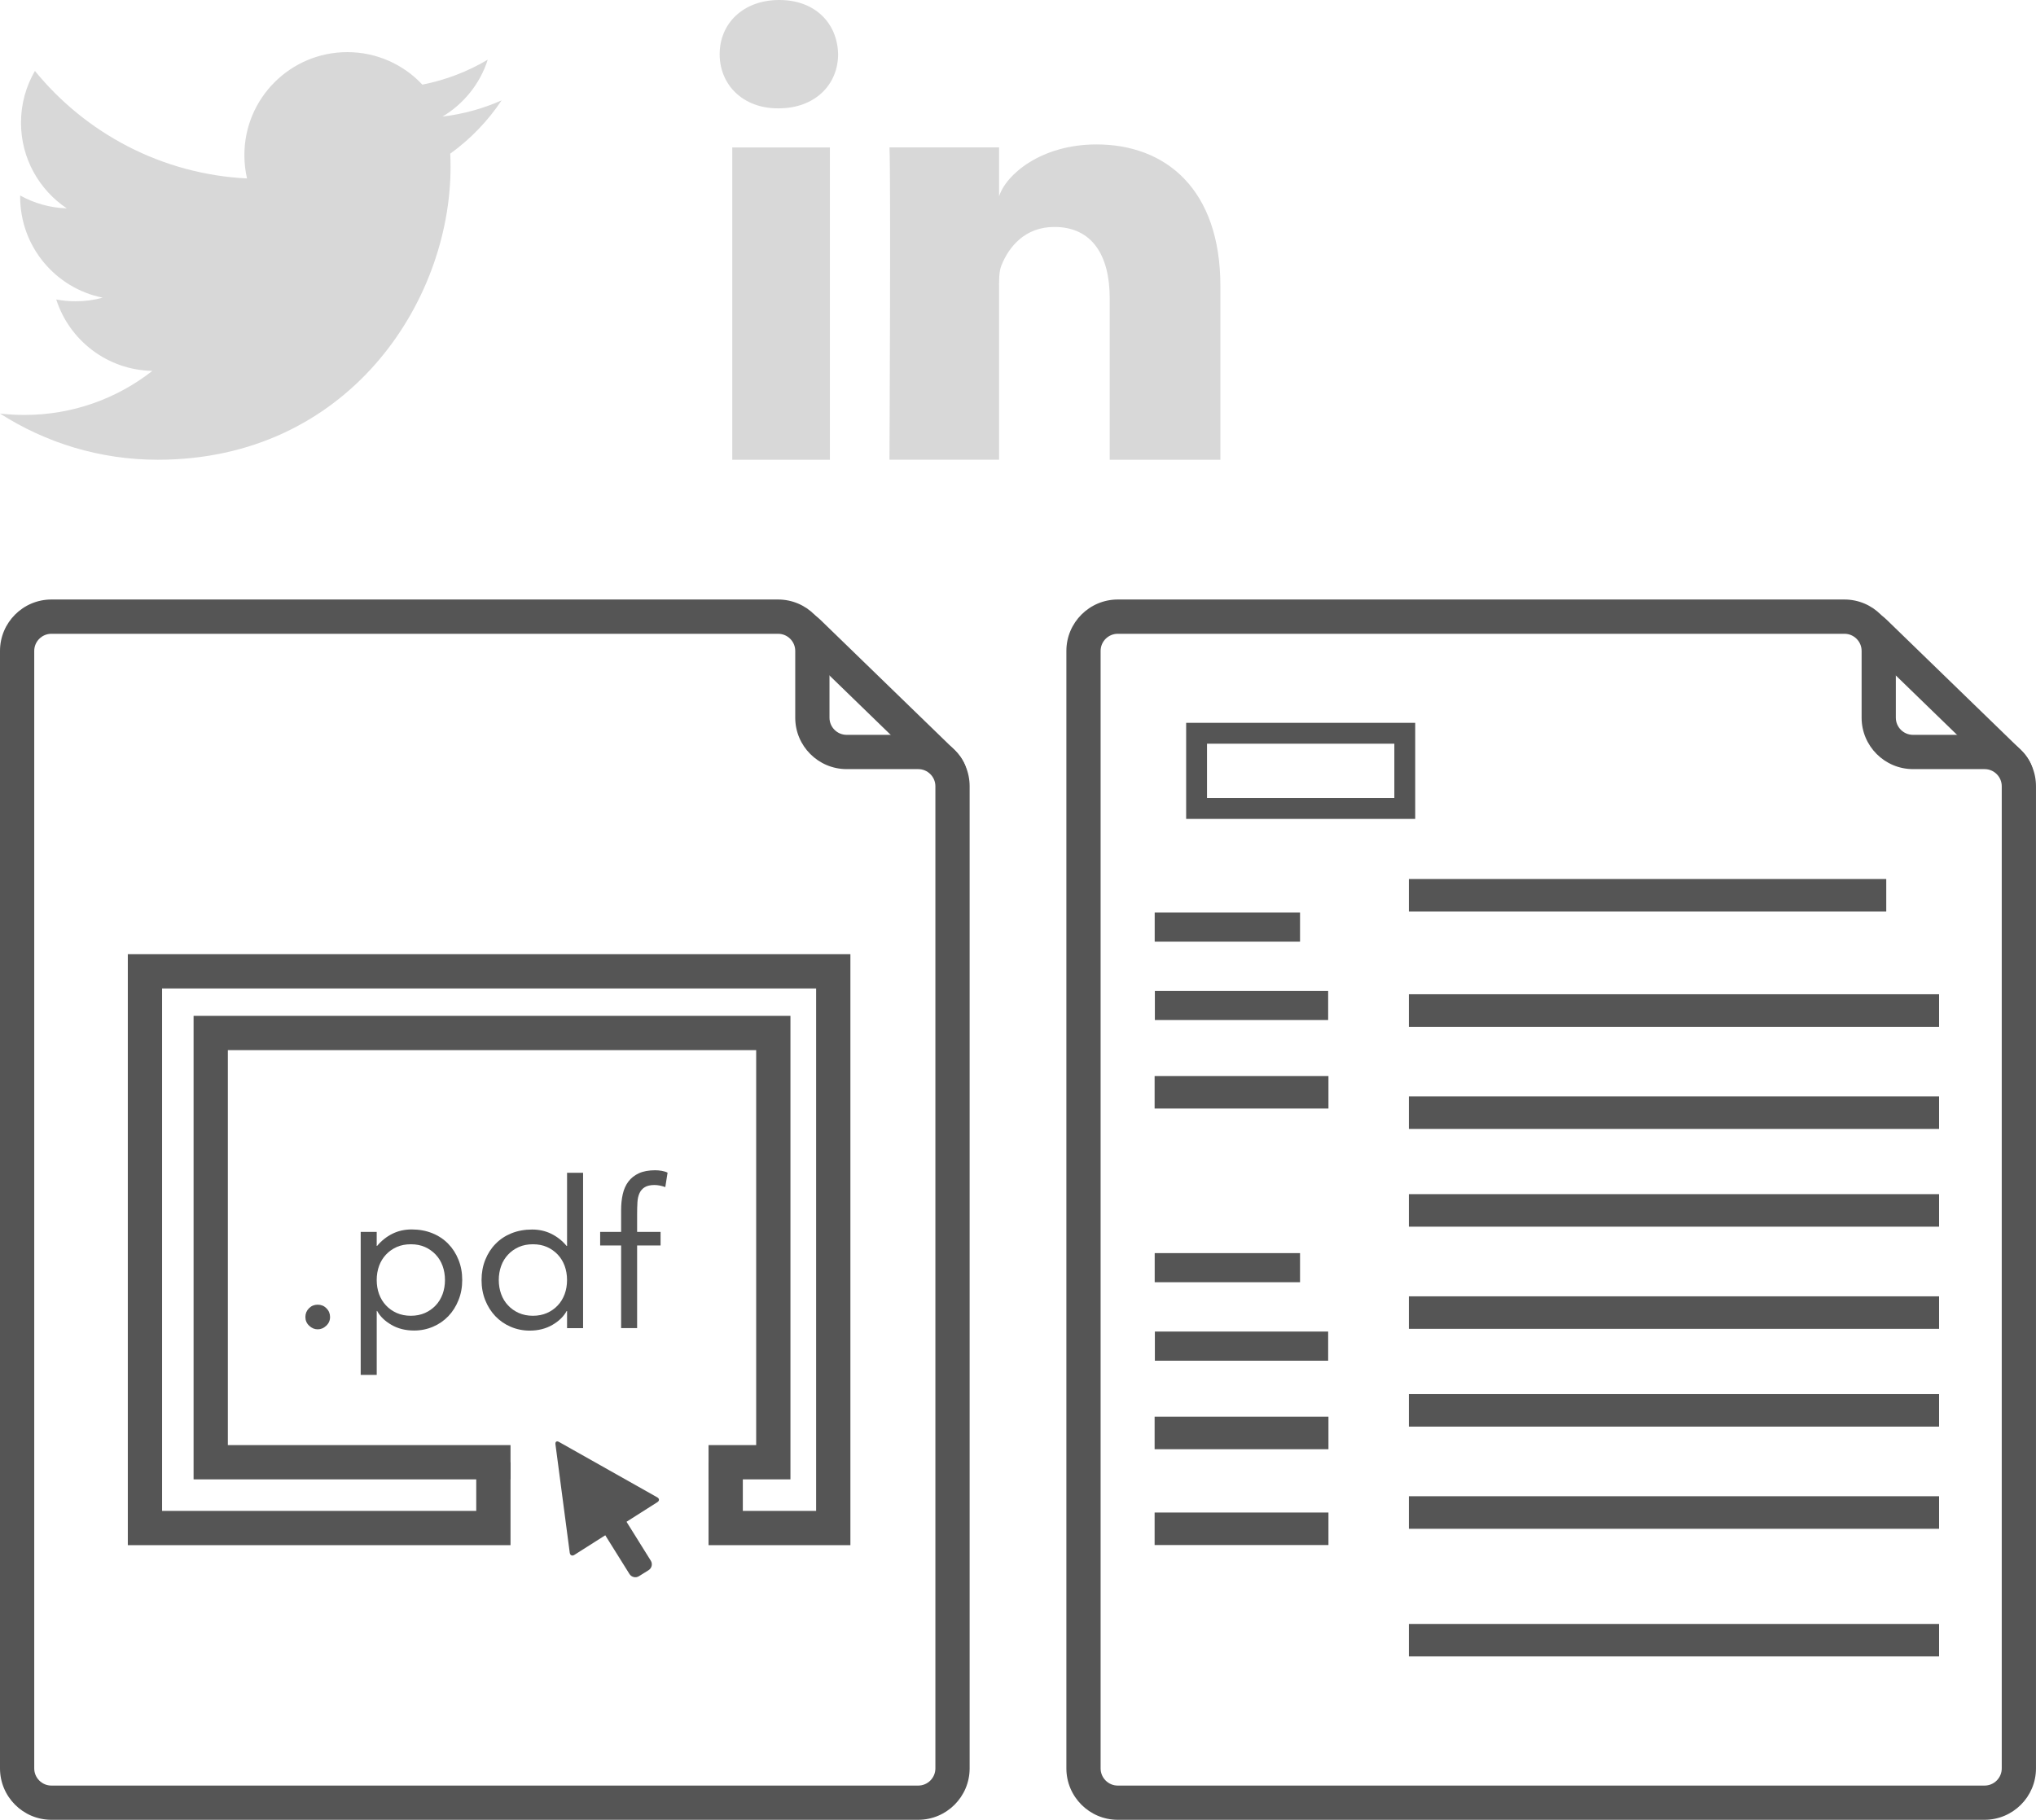
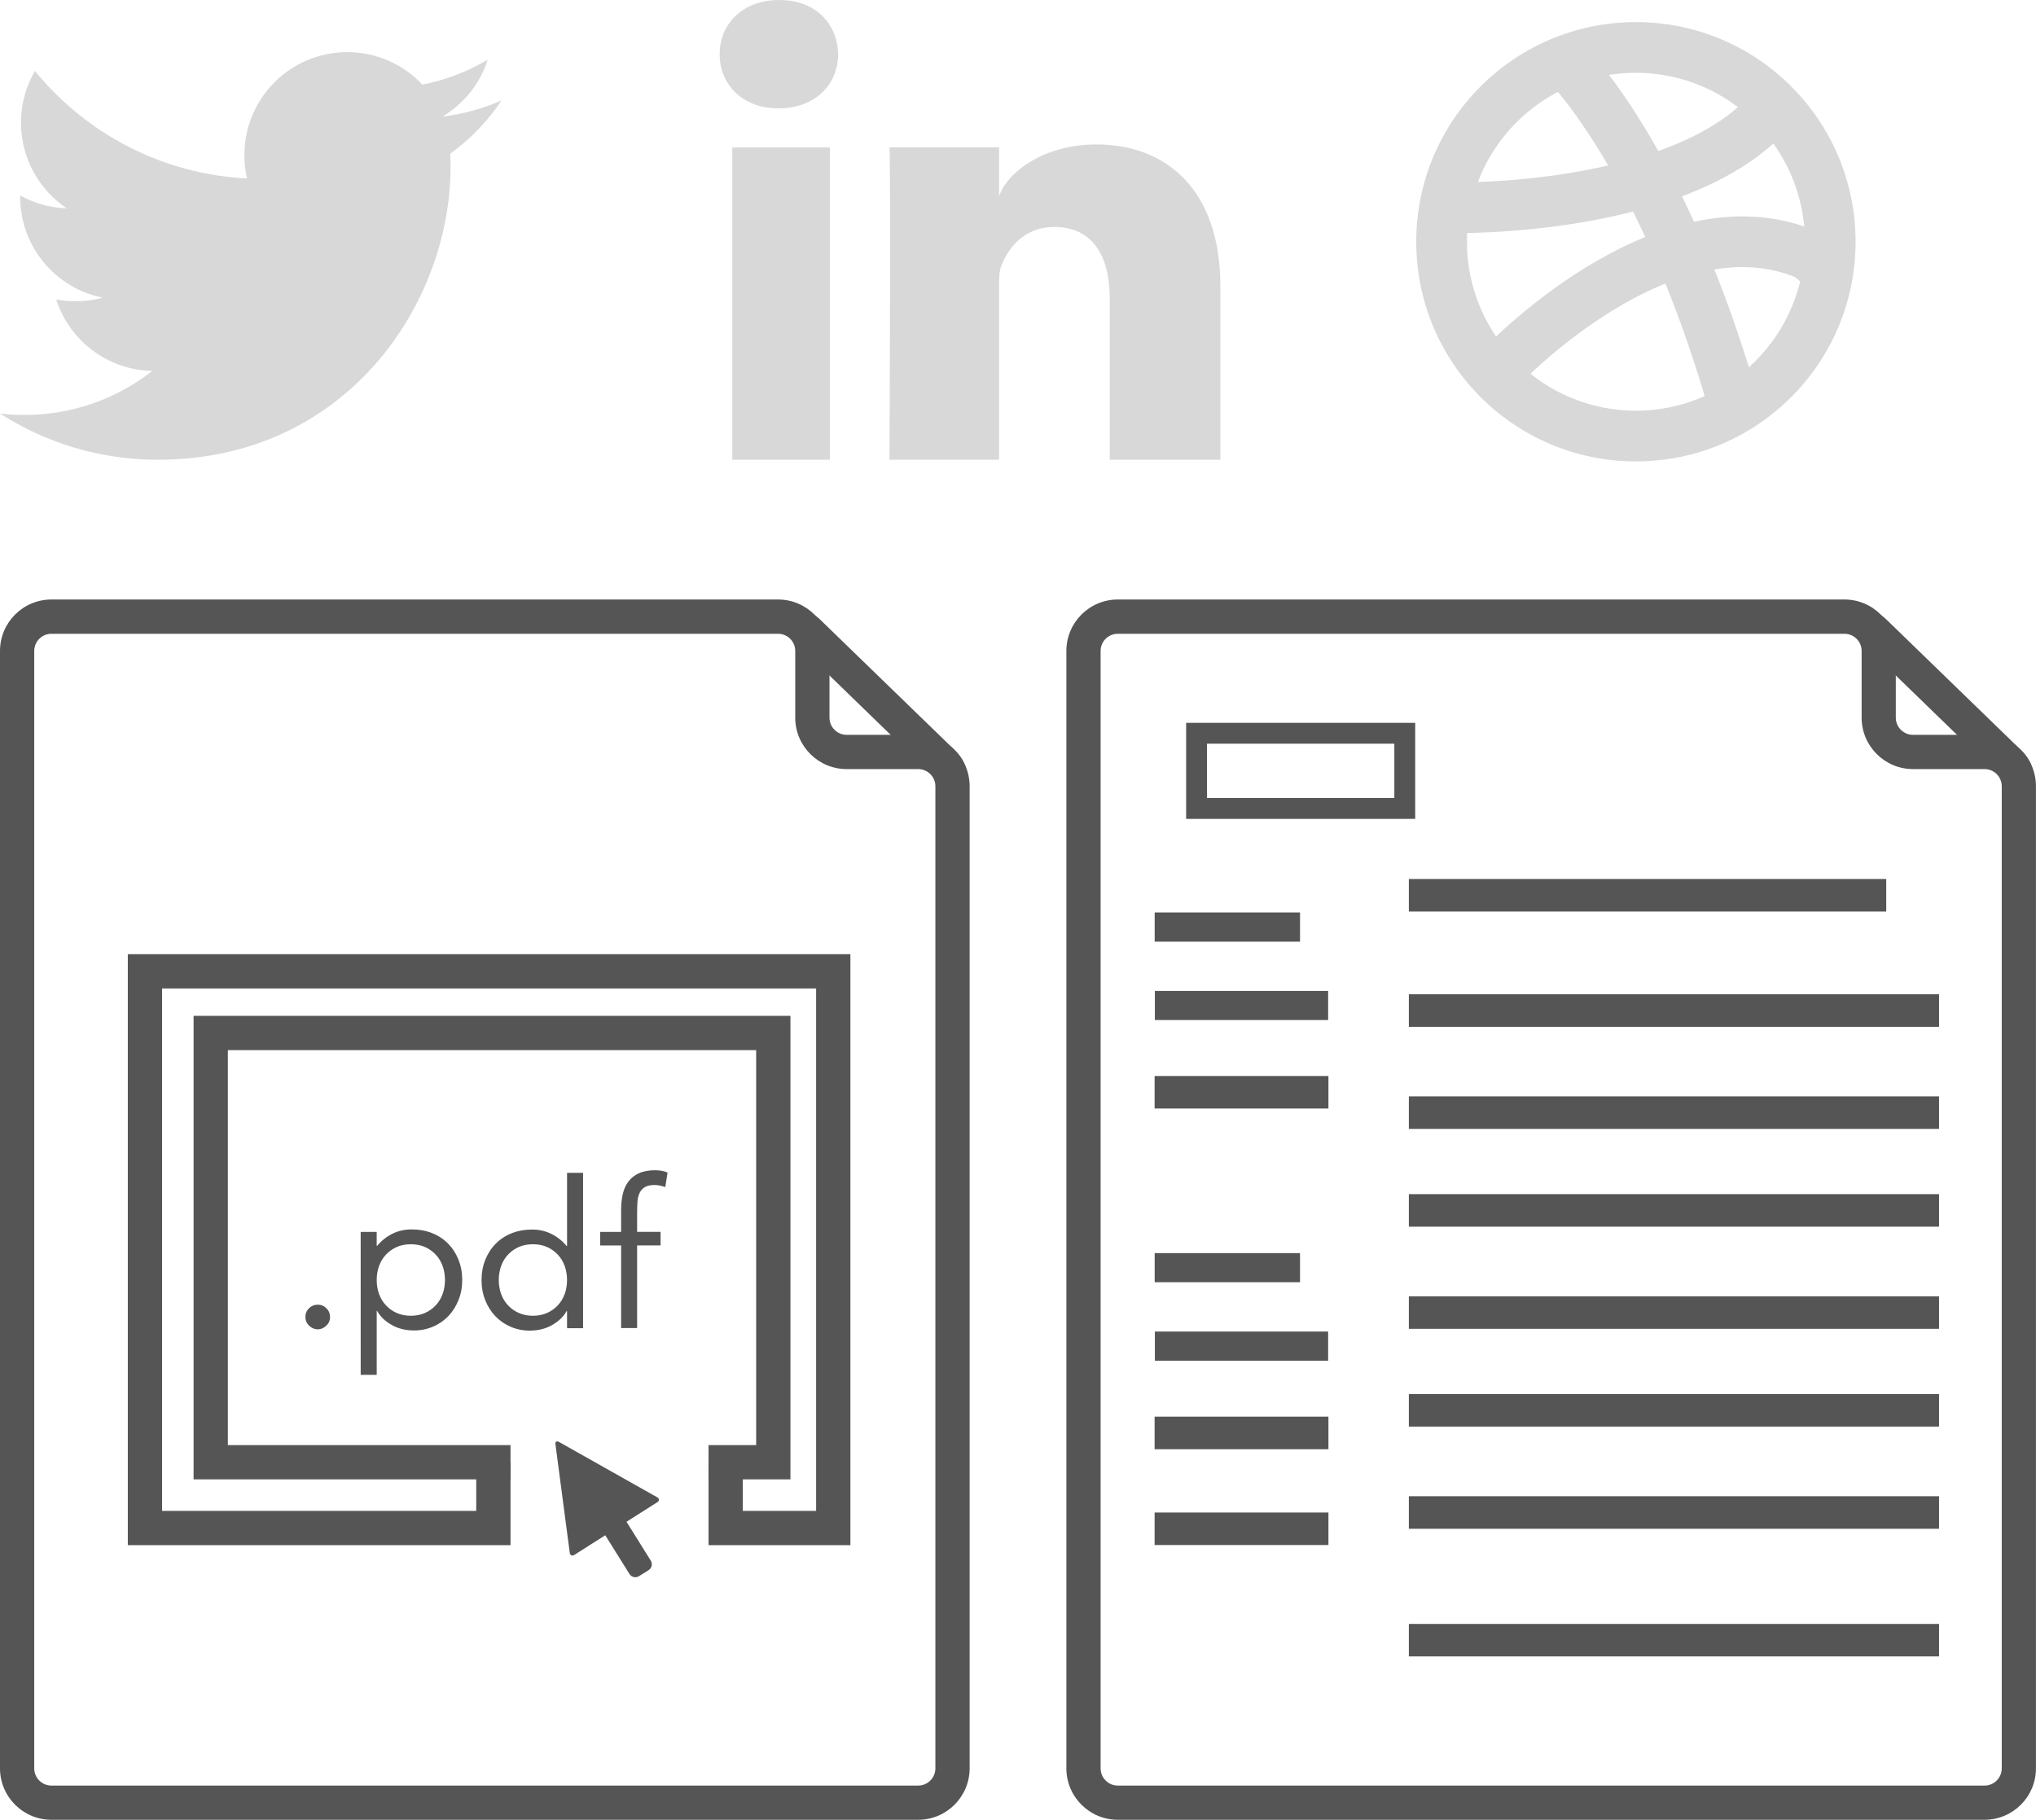
- <svg xmlns="http://www.w3.org/2000/svg" version="1.1" x="0px" y="0px" width="125.124px" height="111.848px" viewBox="0 0 125.124 111.848" enable-background="new 0 0 125.124 111.848" xml:space="preserve">
+ <svg xmlns="http://www.w3.org/2000/svg" version="1.1" x="0px" y="0px" width="125.125px" height="111.848px" viewBox="0 0 125.125 111.848" enable-background="new 0 0 125.125 111.848" xml:space="preserve">
  <g id="Layer_1">
- </g>
-   <g id="Capa_1">
-     <path fill="#D8D8D8" d="M30.826,6.17c-1.134,0.502-2.353,0.842-3.632,0.996c1.308-0.783,2.311-2.022,2.78-3.498   c-1.221,0.725-2.573,1.25-4.018,1.533c-1.149-1.229-2.795-1.997-4.614-1.997c-3.491,0-6.323,2.833-6.323,6.324   c0,0.497,0.054,0.979,0.163,1.44C9.926,10.704,5.268,8.189,2.146,4.36C1.602,5.298,1.29,6.383,1.29,7.542   c0,2.191,1.117,4.129,2.814,5.264c-1.036-0.032-2.012-0.319-2.865-0.79v0.078c0,3.066,2.178,5.622,5.073,6.201   c-0.531,0.149-1.089,0.222-1.667,0.222c-0.407,0-0.804-0.037-1.189-0.112c0.804,2.512,3.14,4.341,5.907,4.39   c-2.164,1.697-4.892,2.708-7.854,2.708c-0.51,0-1.015-0.027-1.509-0.086c2.798,1.792,6.123,2.84,9.695,2.84   c11.635,0,17.994-9.636,17.994-17.995c0-0.274-0.006-0.549-0.019-0.817C28.907,8.552,29.982,7.438,30.826,6.17" />
-     <path fill="#D8D8D8" d="M51.002,28.257h-6V9.061h6V28.257z M47.847,6.659h-0.043c-2.17,0-3.577-1.468-3.577-3.326   c0-1.895,1.45-3.333,3.664-3.333c2.213,0,3.574,1.435,3.616,3.328C51.507,5.188,50.104,6.659,47.847,6.659z M75,28.257h-6.802   v-9.934c0-2.601-1.062-4.374-3.403-4.374c-1.789,0-2.783,1.197-3.247,2.353c-0.174,0.413-0.148,0.99-0.148,1.568v10.386h-6.737   c0,0,0.087-17.594,0-19.196H61.4v3.013c0.4-1.316,2.552-3.196,5.989-3.196c4.261,0,7.611,2.76,7.611,8.706V28.257z" />
+     <g id="Layer_1_1_">
+ 	</g>
+     <g id="Capa_1">
+       <path fill="#D8D8D8" d="M30.826,6.17c-1.134,0.502-2.353,0.842-3.632,0.996c1.308-0.783,2.311-2.022,2.78-3.498    c-1.221,0.725-2.573,1.25-4.018,1.533c-1.149-1.229-2.795-1.997-4.614-1.997c-3.491,0-6.323,2.833-6.323,6.323    c0,0.497,0.054,0.979,0.163,1.44C9.926,10.704,5.268,8.189,2.146,4.36C1.602,5.298,1.29,6.383,1.29,7.542    c0,2.19,1.117,4.129,2.814,5.264c-1.036-0.032-2.012-0.319-2.865-0.79v0.078c0,3.066,2.178,5.622,5.073,6.201    c-0.531,0.148-1.089,0.222-1.667,0.222c-0.407,0-0.804-0.037-1.189-0.111c0.804,2.512,3.14,4.341,5.907,4.39    c-2.164,1.697-4.892,2.708-7.854,2.708c-0.51,0-1.015-0.027-1.509-0.086c2.798,1.792,6.123,2.84,9.695,2.84    c11.635,0,17.994-9.636,17.994-17.995c0-0.274-0.006-0.549-0.019-0.817C28.907,8.552,29.982,7.438,30.826,6.17" />
+       <path fill="#D8D8D8" d="M51.002,28.257h-6V9.061h6V28.257z M47.847,6.659h-0.043c-2.17,0-3.577-1.469-3.577-3.326    c0-1.896,1.45-3.333,3.664-3.333c2.213,0,3.574,1.435,3.616,3.328C51.507,5.188,50.104,6.659,47.847,6.659z M75,28.257h-6.801    v-9.934c0-2.602-1.062-4.374-3.404-4.374c-1.789,0-2.782,1.196-3.247,2.353c-0.174,0.413-0.148,0.99-0.148,1.568v10.386h-6.737    c0,0,0.087-17.594,0-19.196H61.4v3.014c0.4-1.316,2.553-3.196,5.989-3.196c4.261,0,7.61,2.76,7.61,8.706V28.257z" />
+     </g>
+     <g id="icons_x5F_unsorted">
+       <g>
+         <path fill="#555555" d="M56.43,111.848H3.157c-1.74,0-3.157-1.417-3.157-3.16V40.006c0-1.741,1.417-3.159,3.157-3.159h44.662     c1.741,0,3.158,1.417,3.158,3.159v4.105c0,0.58,0.473,1.054,1.055,1.054h4.398c1.743,0,3.16,1.417,3.16,3.158v60.363     C59.59,110.431,58.173,111.848,56.43,111.848z M3.157,38.954c-0.579,0-1.053,0.472-1.053,1.053v68.682     c0,0.582,0.474,1.057,1.053,1.057H56.43c0.581,0,1.055-0.475,1.055-1.057V48.324c0-0.581-0.474-1.054-1.055-1.054h-4.398     c-1.743,0-3.16-1.417-3.16-3.158v-4.105c0-0.581-0.473-1.053-1.053-1.053H3.157z" />
+       </g>
+       <path fill="#555555" d="M58.68,46.11c0.695,0.676,0.938,1.555,0.54,1.965l0,0c-0.396,0.406-1.285,0.192-1.979-0.479l-8.261-8.016    c-0.696-0.676-0.937-1.555-0.541-1.961l0,0c0.398-0.41,1.283-0.197,1.979,0.477L58.68,46.11z" />
+       <g>
+         <path fill="#555555" d="M121.962,111.848H68.692c-1.739,0-3.157-1.417-3.157-3.16V40.006c0-1.741,1.418-3.159,3.157-3.159h44.662     c1.739,0,3.155,1.417,3.155,3.159v4.105c0,0.58,0.475,1.054,1.057,1.054h4.396c1.744,0,3.16,1.417,3.16,3.158v60.363     C125.125,110.431,123.707,111.848,121.962,111.848z M68.692,38.954c-0.579,0-1.053,0.472-1.053,1.053v68.682     c0,0.582,0.474,1.057,1.053,1.057h53.271c0.584,0,1.057-0.475,1.057-1.057V48.324c0-0.581-0.473-1.054-1.057-1.054h-4.396     c-1.742,0-3.158-1.417-3.158-3.158v-4.105c0-0.581-0.475-1.053-1.054-1.053H68.692z" />
+       </g>
+       <path fill="#555555" d="M124.212,46.11c0.697,0.676,0.939,1.555,0.541,1.965l0,0c-0.396,0.406-1.285,0.192-1.978-0.479    l-8.263-8.016c-0.695-0.676-0.936-1.555-0.54-1.961l0,0c0.397-0.41,1.282-0.197,1.979,0.477L124.212,46.11z" />
+       <g>
+         <path fill="#555555" d="M19.524,80.188c0.211,0,0.389,0.072,0.537,0.221c0.148,0.147,0.223,0.327,0.223,0.537     c0,0.213-0.078,0.391-0.235,0.537c-0.155,0.147-0.329,0.221-0.524,0.221c-0.192,0-0.368-0.072-0.523-0.221     c-0.157-0.146-0.234-0.324-0.234-0.537c0-0.21,0.074-0.391,0.221-0.537C19.136,80.261,19.313,80.188,19.524,80.188z" />
+         <path fill="#555555" d="M22.166,75.715h0.985v0.86h0.025c0.269-0.321,0.582-0.568,0.941-0.747     c0.356-0.177,0.75-0.265,1.182-0.265c0.463,0,0.884,0.077,1.27,0.232c0.383,0.155,0.708,0.373,0.978,0.651     c0.269,0.275,0.481,0.604,0.631,0.984c0.153,0.378,0.228,0.791,0.228,1.238c0,0.445-0.075,0.858-0.228,1.236     c-0.15,0.38-0.359,0.709-0.623,0.986c-0.266,0.277-0.58,0.495-0.941,0.649c-0.362,0.155-0.75,0.234-1.164,0.234     c-0.53,0-0.995-0.115-1.396-0.35c-0.398-0.229-0.693-0.514-0.877-0.853h-0.025v3.931h-0.985L22.166,75.715L22.166,75.715z      M23.151,78.672c0,0.311,0.049,0.601,0.145,0.864c0.098,0.266,0.238,0.499,0.424,0.694c0.184,0.199,0.406,0.354,0.662,0.469     c0.259,0.112,0.545,0.171,0.867,0.171c0.32,0,0.607-0.059,0.866-0.171c0.256-0.114,0.476-0.27,0.662-0.469     c0.187-0.195,0.326-0.43,0.424-0.694c0.096-0.265,0.145-0.555,0.145-0.864c0-0.312-0.049-0.6-0.145-0.865     c-0.098-0.268-0.237-0.497-0.424-0.696c-0.186-0.195-0.406-0.354-0.662-0.468c-0.259-0.114-0.545-0.168-0.866-0.168     s-0.608,0.054-0.867,0.168c-0.256,0.114-0.478,0.271-0.662,0.468c-0.186,0.199-0.326,0.43-0.424,0.696     C23.2,78.073,23.151,78.36,23.151,78.672z" />
+         <path fill="#555555" d="M34.848,80.579h-0.025c-0.184,0.339-0.479,0.623-0.877,0.853c-0.4,0.233-0.866,0.351-1.396,0.351     c-0.414,0-0.802-0.08-1.163-0.235c-0.363-0.154-0.676-0.372-0.942-0.649c-0.264-0.277-0.474-0.606-0.625-0.986     c-0.15-0.377-0.226-0.791-0.226-1.236c0-0.447,0.075-0.86,0.226-1.238c0.151-0.38,0.361-0.709,0.633-0.984     c0.269-0.278,0.595-0.496,0.978-0.651c0.386-0.155,0.807-0.232,1.27-0.232c0.429,0,0.825,0.089,1.182,0.265     c0.359,0.179,0.673,0.426,0.941,0.747h0.025v-4.5h0.985v9.552h-0.985L34.848,80.579L34.848,80.579z M34.848,78.672     c0-0.312-0.049-0.6-0.145-0.865c-0.099-0.268-0.238-0.497-0.424-0.696c-0.187-0.195-0.406-0.354-0.662-0.468     c-0.259-0.114-0.546-0.168-0.866-0.168s-0.608,0.054-0.866,0.168c-0.256,0.114-0.479,0.271-0.662,0.468     c-0.187,0.199-0.328,0.43-0.424,0.696c-0.096,0.267-0.146,0.553-0.146,0.865c0,0.311,0.05,0.601,0.146,0.864     c0.096,0.266,0.237,0.499,0.424,0.694c0.184,0.199,0.406,0.354,0.662,0.469c0.258,0.112,0.546,0.171,0.866,0.171     s0.607-0.059,0.866-0.171c0.256-0.114,0.476-0.27,0.662-0.469c0.186-0.195,0.325-0.43,0.424-0.694     C34.799,79.273,34.848,78.983,34.848,78.672z" />
+         <path fill="#555555" d="M38.171,76.55h-1.288v-0.835h1.288v-1.328c0-0.361,0.033-0.692,0.101-0.989     c0.067-0.3,0.184-0.559,0.347-0.777c0.165-0.219,0.383-0.39,0.651-0.513c0.269-0.122,0.603-0.182,0.999-0.182     c0.127,0,0.261,0.013,0.403,0.036c0.145,0.026,0.262,0.063,0.354,0.113l-0.139,0.886c-0.236-0.083-0.458-0.128-0.67-0.128     c-0.251,0-0.451,0.048-0.593,0.135c-0.145,0.088-0.25,0.21-0.322,0.365c-0.073,0.157-0.115,0.344-0.128,0.562     c-0.013,0.22-0.019,0.455-0.019,0.706v1.112h1.441v0.835h-1.441v5.077h-0.984V76.55z" />
+       </g>
+       <path fill="none" stroke="#555555" stroke-width="2.106" stroke-miterlimit="10" d="M44.598,89.872v4.044h6.611V59.7H8.908    v34.216h21.413v-4.044" />
+       <polyline fill="none" stroke="#555555" stroke-width="2.106" stroke-miterlimit="10" points="30.321,90.138 30.321,89.872     12.95,89.872 12.95,63.49 47.524,63.49 47.524,89.872 44.598,89.872 44.598,90.303   " />
+       <g>
+         <path fill="#555555" d="M40.39,92.028c0.14,0.078,0.144,0.214,0.008,0.3l-5.1,3.239c-0.136,0.086-0.264,0.026-0.284-0.133     l-0.878-6.664c-0.021-0.159,0.076-0.225,0.216-0.146L40.39,92.028z" />
+       </g>
+       <path fill="#555555" stroke="#221F1F" stroke-width="2.106" stroke-miterlimit="10" d="M45.226,89.89" />
+       <path fill="#555555" stroke="#221F1F" stroke-width="2.106" stroke-miterlimit="10" d="M43.579,89.89" />
+       <g>
+         <path fill="#555555" d="M39.995,95.922c0.124,0.197,0.062,0.46-0.135,0.584l-0.592,0.37c-0.197,0.124-0.46,0.062-0.584-0.135     l-1.555-2.49c-0.124-0.197-0.062-0.46,0.135-0.583l0.595-0.369c0.197-0.123,0.46-0.062,0.584,0.136L39.995,95.922z" />
+       </g>
+       <g>
+         <rect x="73.537" y="45.068" fill="none" stroke="#555555" stroke-width="1.282" stroke-miterlimit="10" width="12.795" height="4.622" />
+         <rect x="86.583" y="54.025" fill="#555555" width="29.338" height="2.001" />
+         <rect x="86.583" y="61.109" fill="#555555" width="32.584" height="2.002" />
+         <rect x="86.583" y="67.387" fill="#555555" width="32.584" height="1.998" />
+         <rect x="86.583" y="73.395" fill="#555555" width="32.584" height="1.999" />
+         <rect x="86.583" y="79.675" fill="#555555" width="32.584" height="1.998" />
+         <rect x="86.583" y="85.684" fill="#555555" width="32.584" height="1.998" />
+         <rect x="86.583" y="91.962" fill="#555555" width="32.584" height="2" />
+         <rect x="86.583" y="99.811" fill="#555555" width="32.584" height="1.996" />
+         <rect x="70.962" y="56.083" fill="#555555" width="8.933" height="1.794" />
+         <rect x="70.973" y="60.906" fill="#555555" width="10.649" height="1.788" />
+         <rect x="70.958" y="66.134" fill="#555555" width="10.683" height="1.999" />
+         <rect x="70.962" y="77.019" fill="#555555" width="8.933" height="1.789" />
+         <rect x="70.973" y="81.84" fill="#555555" width="10.649" height="1.792" />
+         <rect x="70.958" y="87.071" fill="#555555" width="10.683" height="2.002" />
+         <rect x="70.958" y="92.963" fill="#555555" width="10.683" height="1.998" />
+       </g>
+     </g>
  </g>
-   <g id="icons_x5F_unsorted">
+   <g id="Capa_1_1_">
    <g>
-       <path fill="#555555" d="M56.43,111.848H3.157c-1.74,0-3.157-1.417-3.157-3.16V40.006c0-1.741,1.417-3.159,3.157-3.159h44.662    c1.741,0,3.158,1.417,3.158,3.159v4.106c0,0.58,0.473,1.053,1.055,1.053h4.398c1.743,0,3.16,1.417,3.16,3.158v60.364    C59.59,110.431,58.173,111.848,56.43,111.848z M3.157,38.954c-0.579,0-1.053,0.472-1.053,1.053v68.682    c0,0.582,0.474,1.056,1.053,1.056H56.43c0.581,0,1.055-0.474,1.055-1.056V48.324c0-0.581-0.474-1.053-1.055-1.053h-4.398    c-1.743,0-3.16-1.417-3.16-3.158v-4.106c0-0.581-0.473-1.053-1.053-1.053H3.157z" />
-     </g>
-     <path fill="#555555" d="M58.68,46.11c0.695,0.675,0.938,1.554,0.54,1.964l0,0c-0.396,0.407-1.285,0.193-1.979-0.479l-8.261-8.016   c-0.696-0.675-0.937-1.554-0.541-1.961l0,0c0.398-0.41,1.283-0.197,1.979,0.477L58.68,46.11z" />
-     <g>
-       <path fill="#555555" d="M121.963,111.848H68.692c-1.74,0-3.157-1.417-3.157-3.16V40.006c0-1.741,1.417-3.159,3.157-3.159h44.662    c1.739,0,3.156,1.417,3.156,3.159v4.106c0,0.58,0.474,1.053,1.056,1.053h4.397c1.743,0,3.16,1.417,3.16,3.158v60.364    C125.124,110.431,123.707,111.848,121.963,111.848z M68.692,38.954c-0.579,0-1.053,0.472-1.053,1.053v68.682    c0,0.582,0.474,1.056,1.053,1.056h53.271c0.583,0,1.056-0.474,1.056-1.056V48.324c0-0.581-0.473-1.053-1.056-1.053h-4.397    c-1.742,0-3.159-1.417-3.159-3.158v-4.106c0-0.581-0.474-1.053-1.053-1.053H68.692z" />
-     </g>
-     <path fill="#555555" d="M124.213,46.11c0.696,0.675,0.939,1.554,0.541,1.964l0,0c-0.396,0.407-1.285,0.193-1.978-0.479   l-8.263-8.016c-0.695-0.675-0.936-1.554-0.54-1.961l0,0c0.398-0.41,1.282-0.197,1.979,0.477L124.213,46.11z" />
-     <g>
-       <path fill="#555555" d="M19.524,80.188c0.211,0,0.389,0.072,0.537,0.22s0.223,0.328,0.223,0.538c0,0.212-0.078,0.39-0.235,0.537    c-0.155,0.147-0.329,0.22-0.524,0.22c-0.192,0-0.368-0.072-0.523-0.22c-0.157-0.147-0.234-0.325-0.234-0.537    c0-0.21,0.074-0.391,0.221-0.538S19.313,80.188,19.524,80.188z" />
-       <path fill="#555555" d="M22.166,75.715h0.985v0.86h0.025c0.269-0.321,0.582-0.568,0.941-0.747c0.356-0.176,0.75-0.264,1.182-0.264    c0.463,0,0.884,0.077,1.27,0.232c0.383,0.155,0.708,0.373,0.978,0.651c0.269,0.276,0.481,0.605,0.631,0.985    c0.153,0.378,0.228,0.791,0.228,1.238c0,0.445-0.075,0.859-0.228,1.236c-0.15,0.38-0.359,0.709-0.623,0.987    c-0.266,0.277-0.58,0.495-0.941,0.649c-0.362,0.155-0.75,0.235-1.164,0.235c-0.53,0-0.995-0.116-1.396-0.35    c-0.398-0.229-0.693-0.514-0.877-0.853h-0.025v3.931h-0.985V75.715z M23.151,78.672c0,0.311,0.049,0.601,0.145,0.864    c0.098,0.266,0.238,0.499,0.424,0.695c0.184,0.199,0.406,0.354,0.662,0.468c0.259,0.113,0.545,0.171,0.867,0.171    c0.32,0,0.607-0.058,0.866-0.171c0.256-0.114,0.476-0.269,0.662-0.468c0.187-0.196,0.326-0.43,0.424-0.695    c0.096-0.264,0.145-0.554,0.145-0.864c0-0.312-0.049-0.6-0.145-0.865c-0.098-0.268-0.237-0.497-0.424-0.696    c-0.186-0.196-0.406-0.354-0.662-0.468c-0.259-0.114-0.545-0.168-0.866-0.168c-0.321,0-0.608,0.054-0.867,0.168    c-0.256,0.114-0.478,0.271-0.662,0.468c-0.186,0.199-0.326,0.429-0.424,0.696C23.2,78.073,23.151,78.36,23.151,78.672z" />
-       <path fill="#555555" d="M34.848,80.579h-0.025c-0.184,0.339-0.479,0.623-0.877,0.853c-0.4,0.233-0.866,0.35-1.396,0.35    c-0.414,0-0.802-0.08-1.163-0.235c-0.363-0.154-0.676-0.372-0.942-0.649c-0.264-0.278-0.474-0.607-0.625-0.987    c-0.15-0.377-0.226-0.791-0.226-1.236c0-0.447,0.075-0.86,0.226-1.238c0.151-0.38,0.361-0.709,0.633-0.985    c0.269-0.278,0.595-0.496,0.978-0.651c0.386-0.155,0.807-0.232,1.27-0.232c0.429,0,0.825,0.088,1.182,0.264    c0.359,0.179,0.673,0.426,0.941,0.747h0.025v-4.5h0.985v9.552h-0.985V80.579z M34.848,78.672c0-0.312-0.049-0.6-0.145-0.865    c-0.099-0.268-0.238-0.497-0.424-0.696c-0.187-0.196-0.406-0.354-0.662-0.468c-0.259-0.114-0.546-0.168-0.866-0.168    s-0.608,0.054-0.866,0.168c-0.256,0.114-0.479,0.271-0.662,0.468c-0.187,0.199-0.328,0.429-0.424,0.696    c-0.096,0.266-0.146,0.553-0.146,0.865c0,0.311,0.05,0.601,0.146,0.864c0.096,0.266,0.237,0.499,0.424,0.695    c0.184,0.199,0.406,0.354,0.662,0.468c0.258,0.113,0.546,0.171,0.866,0.171s0.607-0.058,0.866-0.171    c0.256-0.114,0.476-0.269,0.662-0.468c0.186-0.196,0.325-0.43,0.424-0.695C34.799,79.273,34.848,78.983,34.848,78.672z" />
-       <path fill="#555555" d="M38.171,76.55h-1.288v-0.835h1.288v-1.328c0-0.361,0.033-0.692,0.101-0.989    c0.067-0.3,0.184-0.559,0.347-0.778c0.165-0.218,0.383-0.389,0.651-0.512c0.269-0.122,0.603-0.182,0.999-0.182    c0.127,0,0.261,0.013,0.403,0.036c0.145,0.026,0.262,0.064,0.354,0.113l-0.139,0.886c-0.236-0.083-0.458-0.128-0.67-0.128    c-0.251,0-0.451,0.048-0.593,0.135c-0.145,0.088-0.25,0.21-0.322,0.365c-0.073,0.157-0.115,0.344-0.128,0.563    s-0.019,0.455-0.019,0.706v1.112h1.441v0.835h-1.441v5.077h-0.984V76.55z" />
-     </g>
-     <path fill="none" stroke="#555555" stroke-width="2.106" stroke-miterlimit="10" d="M44.598,89.872v4.044h6.611V59.7H8.908v34.216   h21.413v-4.044" />
-     <polyline fill="none" stroke="#555555" stroke-width="2.106" stroke-miterlimit="10" points="30.321,90.138 30.321,89.872    12.95,89.872 12.95,63.49 47.524,63.49 47.524,89.872 44.598,89.872 44.598,90.303  " />
-     <g>
-       <path fill="#555555" d="M40.39,92.028c0.14,0.078,0.144,0.213,0.008,0.299l-5.1,3.24c-0.136,0.086-0.264,0.026-0.284-0.133    l-0.878-6.664c-0.021-0.159,0.076-0.225,0.216-0.146L40.39,92.028z" />
-     </g>
-     <path fill="#555555" stroke="#221F1F" stroke-width="2.106" stroke-miterlimit="10" d="M45.226,89.89" />
-     <path fill="#555555" stroke="#221F1F" stroke-width="2.106" stroke-miterlimit="10" d="M43.579,89.89" />
-     <g>
-       <path fill="#555555" d="M39.995,95.922c0.124,0.197,0.062,0.46-0.135,0.584l-0.592,0.37c-0.197,0.124-0.46,0.062-0.584-0.135    l-1.555-2.49c-0.124-0.197-0.062-0.46,0.135-0.583l0.595-0.369c0.197-0.123,0.46-0.062,0.584,0.136L39.995,95.922z" />
-     </g>
-     <g>
-       <rect x="73.537" y="45.068" fill="none" stroke="#555555" stroke-width="1.282" stroke-miterlimit="10" width="12.795" height="4.622" />
-       <rect x="86.583" y="54.025" fill="#555555" width="29.338" height="2.001" />
-       <rect x="86.583" y="61.109" fill="#555555" width="32.585" height="2.002" />
-       <rect x="86.583" y="67.387" fill="#555555" width="32.585" height="1.998" />
-       <rect x="86.583" y="73.395" fill="#555555" width="32.585" height="1.999" />
-       <rect x="86.583" y="79.675" fill="#555555" width="32.585" height="1.998" />
-       <rect x="86.583" y="85.684" fill="#555555" width="32.585" height="1.998" />
-       <rect x="86.583" y="91.962" fill="#555555" width="32.585" height="2" />
-       <rect x="86.583" y="99.811" fill="#555555" width="32.585" height="1.996" />
-       <rect x="70.963" y="56.083" fill="#555555" width="8.932" height="1.794" />
-       <rect x="70.973" y="60.905" fill="#555555" width="10.65" height="1.789" />
-       <rect x="70.958" y="66.134" fill="#555555" width="10.683" height="1.999" />
-       <rect x="70.963" y="77.019" fill="#555555" width="8.932" height="1.789" />
-       <rect x="70.973" y="81.84" fill="#555555" width="10.65" height="1.792" />
-       <rect x="70.958" y="87.071" fill="#555555" width="10.683" height="2.001" />
-       <rect x="70.958" y="92.963" fill="#555555" width="10.683" height="1.998" />
+       <g>
+         <path fill="#D8D8D8" d="M100.537,4.474c5.727,0,10.385,4.659,10.385,10.385s-4.658,10.385-10.385,10.385     s-10.385-4.659-10.385-10.385S94.81,4.474,100.537,4.474 M100.537,1.359c-7.456,0-13.5,6.044-13.5,13.5s6.044,13.5,13.5,13.5     s13.5-6.044,13.5-13.5S107.993,1.359,100.537,1.359L100.537,1.359z" />
+       </g>
+       <path fill-rule="evenodd" clip-rule="evenodd" fill="none" stroke="#D8D8D8" stroke-width="3.115" stroke-miterlimit="10" d="    M96.072,3.684c0,0,6.231,5.971,10.646,21.807" />
+       <path fill-rule="evenodd" clip-rule="evenodd" fill="none" stroke="#D8D8D8" stroke-width="3.115" stroke-miterlimit="10" d="    M92.178,22.635c0,0,10.125-10.787,18.952-6.951l0.865,0.721" />
+       <path fill-rule="evenodd" clip-rule="evenodd" fill="none" stroke="#D8D8D8" stroke-width="3.115" stroke-miterlimit="10" d="    M89.322,12.77c0,0,14.021,0.26,19.472-5.971" />
    </g>
  </g>
</svg>
